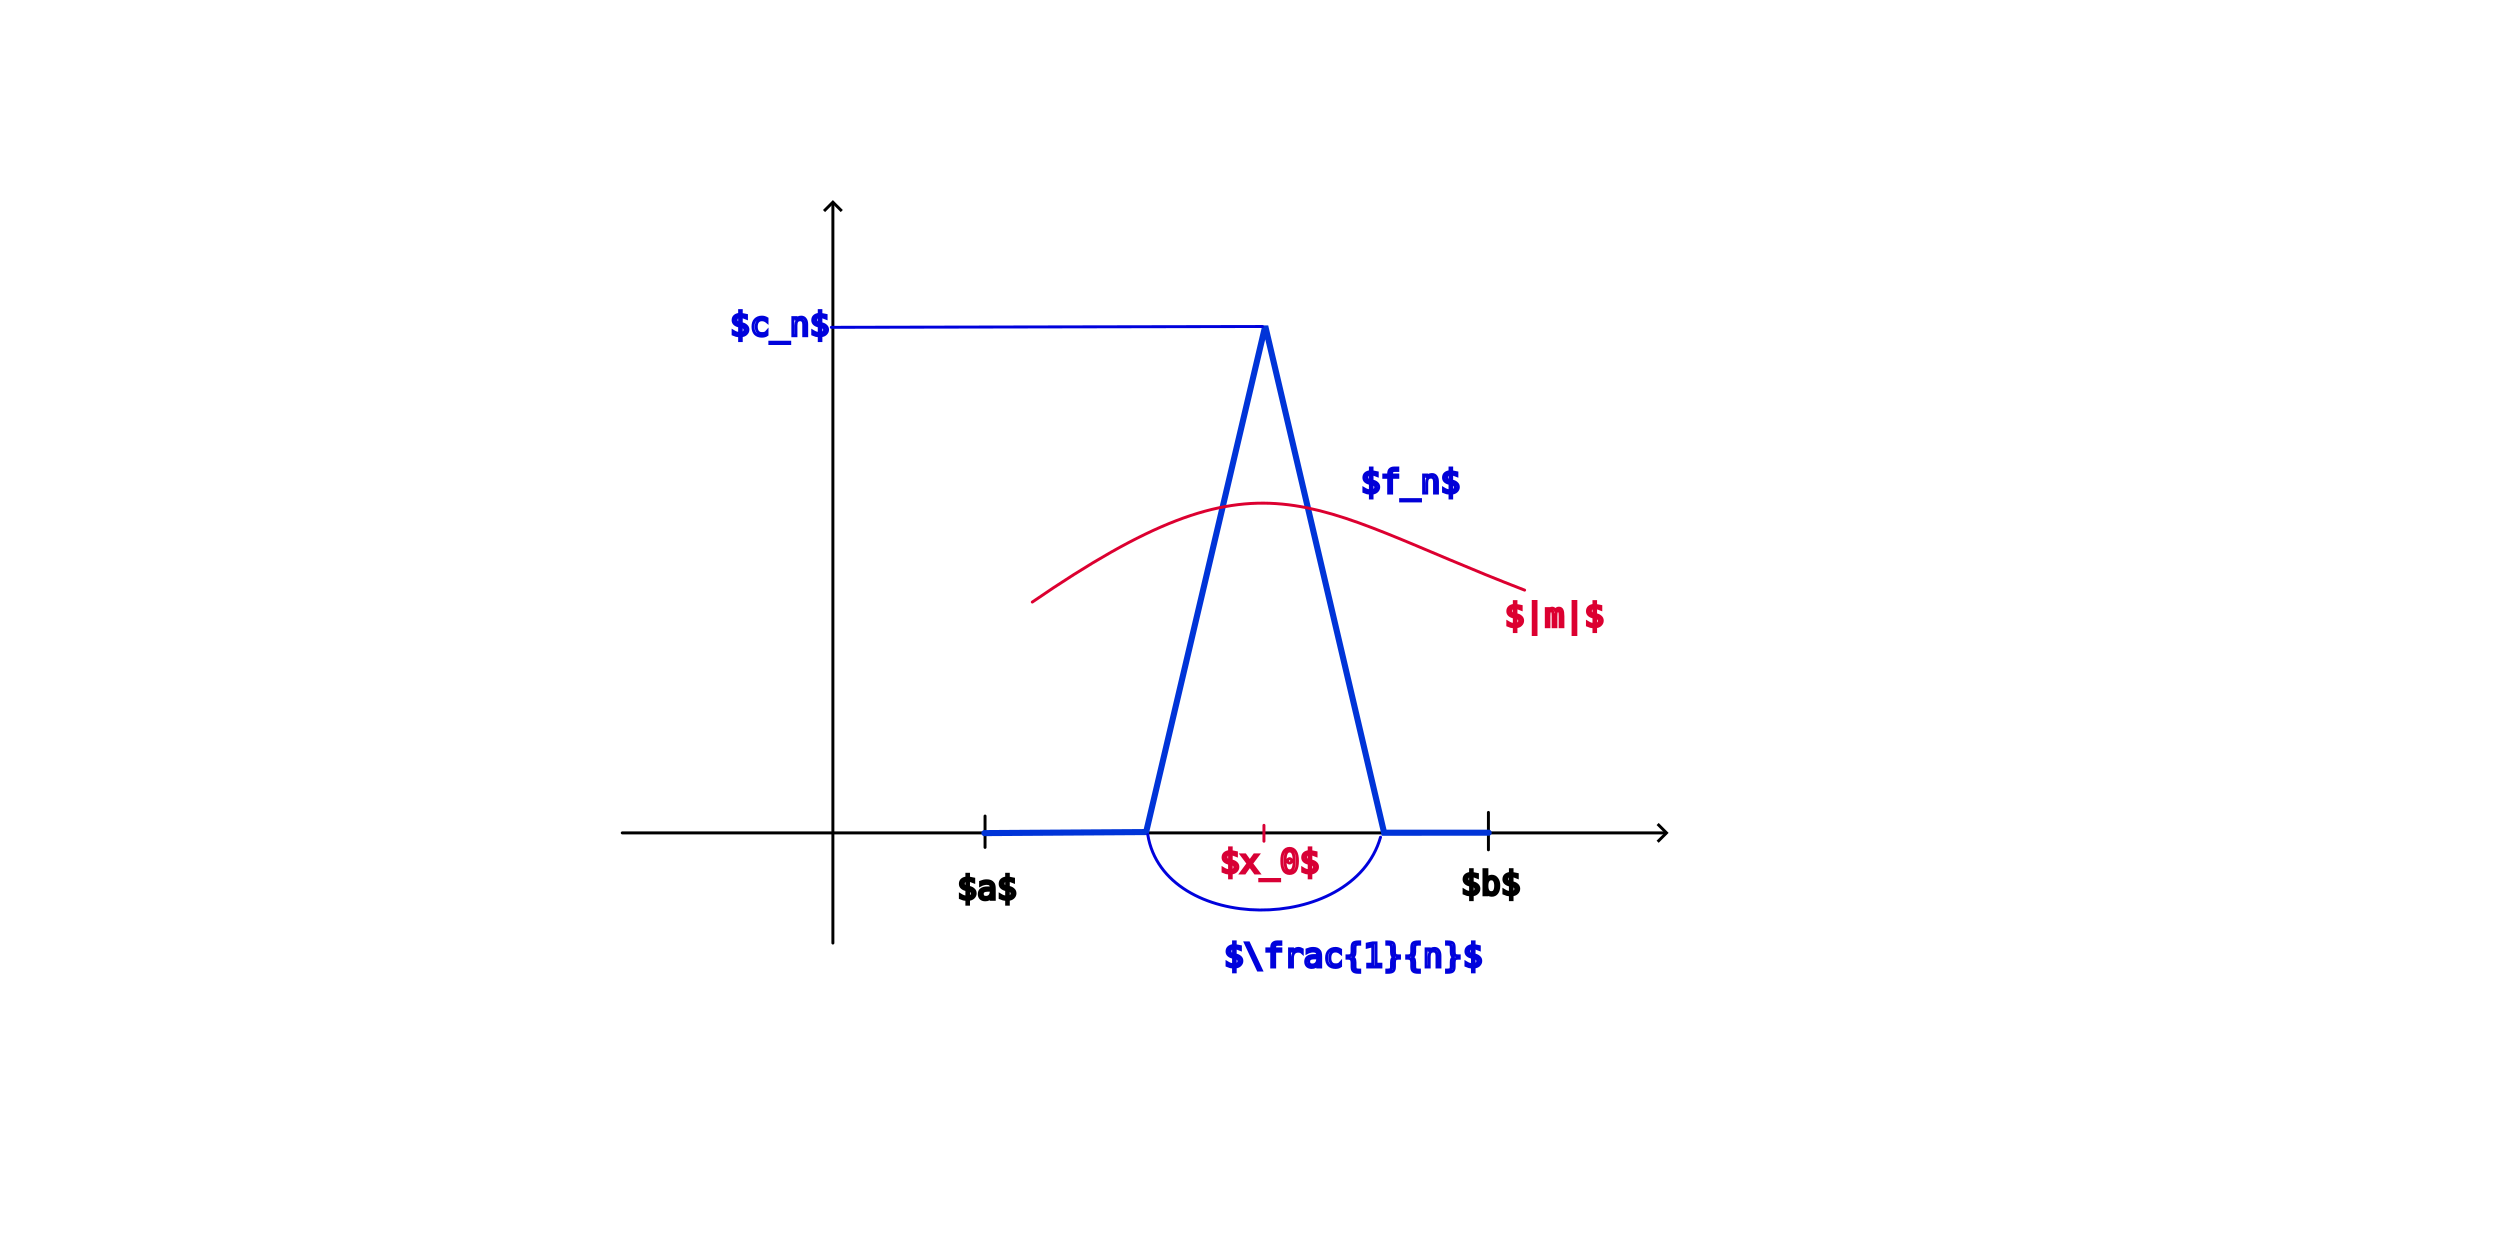
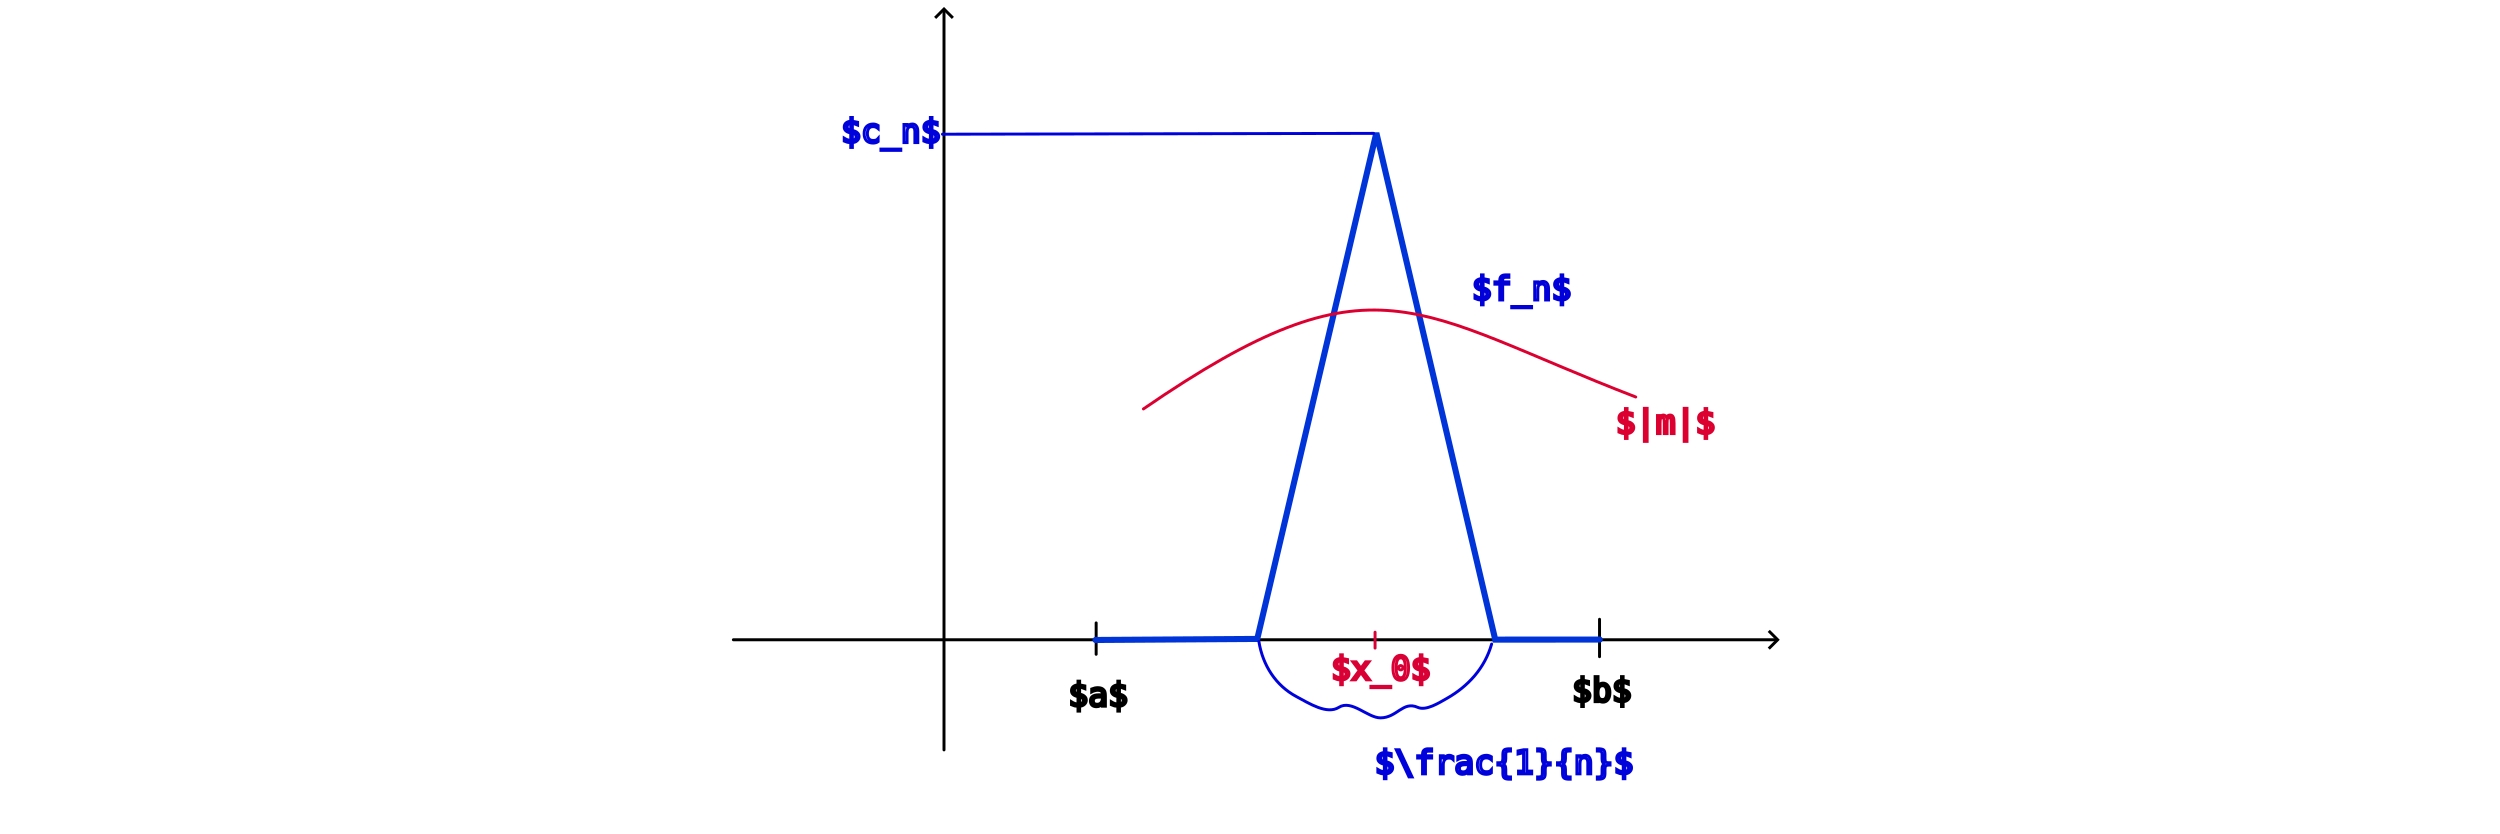
- <svg xmlns="http://www.w3.org/2000/svg" width="240mm" height="120mm" viewBox="0 0 240 120" version="1.1" id="svg8">
+ <svg xmlns="http://www.w3.org/2000/svg" width="240mm" height="80mm" viewBox="0 0 240 80" version="1.1" id="svg8">
  <defs id="defs2">
    <marker style="overflow:visible" id="marker4" refX="0" refY="0" orient="auto-start-reverse" markerWidth="1" markerHeight="1" viewBox="0 0 1 1" preserveAspectRatio="xMidYMid">
      <path style="fill:none;stroke:context-stroke;stroke-width:1;stroke-linecap:butt" d="M 3,-3 0,0 3,3" transform="rotate(180,0.125,0)" id="path4" />
    </marker>
    <marker style="overflow:visible" id="ArrowWide" refX="0" refY="0" orient="auto-start-reverse" markerWidth="1" markerHeight="1" viewBox="0 0 1 1" preserveAspectRatio="xMidYMid">
      <path style="fill:none;stroke:context-stroke;stroke-width:1;stroke-linecap:butt" d="M 3,-3 0,0 3,3" transform="rotate(180,0.125,0)" id="path3" />
    </marker>
  </defs>
  <g id="layer1" transform="translate(0,-177)">
-     <path style="fill:#000000;stroke:#000000;stroke-width:0.284;stroke-linecap:round;fill-opacity:1;stroke-opacity:1;marker-start:url(#ArrowWide)" d="M 79.957,196.479 V 267.532" id="path1" />
-     <path style="fill:#000000;stroke:#000000;stroke-width:0.284;stroke-linecap:round;fill-opacity:1;stroke-opacity:1;marker-end:url(#marker4)" d="M 59.736,256.957 H 159.914" id="path2" />
-     <path style="fill:#000000;fill-opacity:1;stroke:#000000;stroke-width:0.284;stroke-linecap:round;stroke-opacity:1" d="m 94.564,255.339 v 3.013" id="path5" />
-     <path style="fill:#000000;fill-opacity:1;stroke:#000000;stroke-width:0.284;stroke-linecap:round;stroke-opacity:1" d="m 142.888,254.992 v 3.592" id="path6" />
-     <text xml:space="preserve" style="font-size:3.175px;font-family:Monospace;-inkscape-font-specification:Monospace;text-align:start;writing-mode:lr-tb;direction:ltr;text-anchor:start;fill:#000000;fill-opacity:1;stroke:#000000;stroke-width:0.284;stroke-linecap:round;stroke-opacity:1" x="91.898" y="263.336" id="text6">
-       <tspan id="tspan6" style="stroke-width:0.284" x="91.898" y="263.336">$a$</tspan>
+     <path style="fill:#000000;fill-opacity:1;stroke:#000000;stroke-width:0.284;stroke-linecap:round;stroke-opacity:1;marker-start:url(#ArrowWide)" d="m 90.624,177.939 v 71.052" id="path1" />
+     <path style="fill:#000000;fill-opacity:1;stroke:#000000;stroke-width:0.284;stroke-linecap:round;stroke-opacity:1;marker-end:url(#marker4)" d="M 70.403,238.417 H 170.582" id="path2" />
+     <path style="fill:#000000;fill-opacity:1;stroke:#000000;stroke-width:0.284;stroke-linecap:round;stroke-opacity:1" d="m 105.231,236.799 v 3.013" id="path5" />
+     <path style="fill:#000000;fill-opacity:1;stroke:#000000;stroke-width:0.284;stroke-linecap:round;stroke-opacity:1" d="m 153.555,236.451 v 3.592" id="path6" />
+     <text xml:space="preserve" style="font-size:3.175px;font-family:Monospace;-inkscape-font-specification:Monospace;text-align:start;writing-mode:lr-tb;direction:ltr;text-anchor:start;fill:#000000;fill-opacity:1;stroke:#000000;stroke-width:0.284;stroke-linecap:round;stroke-opacity:1" x="102.565" y="244.795" id="text6">
+       <tspan id="tspan6" style="stroke-width:0.284" x="102.565" y="244.795">$a$</tspan>
    </text>
-     <text xml:space="preserve" style="font-size:3.175px;font-family:Monospace;-inkscape-font-specification:Monospace;text-align:start;writing-mode:lr-tb;direction:ltr;text-anchor:start;fill:#000000;fill-opacity:1;stroke:#000000;stroke-width:0.284;stroke-linecap:round;stroke-opacity:1" x="140.255" y="262.9" id="text6-9">
-       <tspan id="tspan6-8" style="stroke-width:0.284" x="140.255" y="262.9">$b$</tspan>
+     <text xml:space="preserve" style="font-size:3.175px;font-family:Monospace;-inkscape-font-specification:Monospace;text-align:start;writing-mode:lr-tb;direction:ltr;text-anchor:start;fill:#000000;fill-opacity:1;stroke:#000000;stroke-width:0.284;stroke-linecap:round;stroke-opacity:1" x="150.923" y="244.359" id="text6-9">
+       <tspan id="tspan6-8" style="stroke-width:0.284" x="150.923" y="244.359">$b$</tspan>
    </text>
-     <path style="fill:none;fill-opacity:1;stroke:#0034d8;stroke-width:0.584;stroke-linecap:round;stroke-opacity:1;stroke-dasharray:none" d="m 94.504,256.978 15.525,-0.101 11.434,-48.575 11.412,48.641 10.036,-0.004" id="path7" />
-     <path style="fill:none;fill-opacity:1;stroke:#d80035;stroke-width:0.284;stroke-linecap:round;stroke-opacity:1" d="m 121.339,256.231 v 1.526" id="path8" />
-     <text xml:space="preserve" style="font-size:3.175px;font-family:Monospace;-inkscape-font-specification:Monospace;text-align:start;writing-mode:lr-tb;direction:ltr;text-anchor:start;fill:none;fill-opacity:1;stroke:#d80035;stroke-width:0.284;stroke-linecap:round;stroke-opacity:1" x="117.118" y="260.808" id="text8">
-       <tspan id="tspan8" style="stroke-width:0.284" x="117.118" y="260.808">$x_0$</tspan>
+     <path style="fill:none;fill-opacity:1;stroke:#0034d8;stroke-width:0.584;stroke-linecap:round;stroke-dasharray:none;stroke-opacity:1" d="m 105.171,238.438 15.525,-0.101 11.434,-48.575 11.412,48.641 10.036,-0.004" id="path7" />
+     <path style="fill:none;fill-opacity:1;stroke:#d80035;stroke-width:0.284;stroke-linecap:round;stroke-opacity:1" d="m 132.006,237.691 v 1.526" id="path8" />
+     <text xml:space="preserve" style="font-size:3.175px;font-family:Monospace;-inkscape-font-specification:Monospace;text-align:start;writing-mode:lr-tb;direction:ltr;text-anchor:start;fill:none;fill-opacity:1;stroke:#d80035;stroke-width:0.284;stroke-linecap:round;stroke-opacity:1" x="127.785" y="242.268" id="text8">
+       <tspan id="tspan8" style="stroke-width:0.284" x="127.785" y="242.268">$x_0$</tspan>
    </text>
-     <text xml:space="preserve" style="font-size:3.175px;font-family:Monospace;-inkscape-font-specification:Monospace;text-align:start;writing-mode:lr-tb;direction:ltr;text-anchor:start;fill:none;fill-opacity:1;stroke:#0100d8;stroke-width:0.284;stroke-linecap:round;stroke-opacity:1" x="130.635" y="224.337" id="text9">
-       <tspan id="tspan9" style="stroke-width:0.284;stroke:#0100d8;stroke-opacity:1" x="130.635" y="224.337">$f_n$</tspan>
+     <text xml:space="preserve" style="font-size:3.175px;font-family:Monospace;-inkscape-font-specification:Monospace;text-align:start;writing-mode:lr-tb;direction:ltr;text-anchor:start;fill:none;fill-opacity:1;stroke:#0100d8;stroke-width:0.284;stroke-linecap:round;stroke-opacity:1" x="141.302" y="205.797" id="text9">
+       <tspan id="tspan9" style="stroke:#0100d8;stroke-width:0.284;stroke-opacity:1" x="141.302" y="205.797">$f_n$</tspan>
    </text>
-     <path style="fill:none;fill-opacity:1;stroke:#dc0030;stroke-width:0.284;stroke-linecap:round;stroke-opacity:1" d="M 99.102,234.797 C 121.425,219.459 125.019,225.442 146.363,233.652" id="path9" />
-     <text xml:space="preserve" style="font-size:3.175px;font-family:Monospace;-inkscape-font-specification:Monospace;text-align:start;writing-mode:lr-tb;direction:ltr;text-anchor:start;fill:none;fill-opacity:1;stroke:#dc0030;stroke-width:0.284;stroke-linecap:round;stroke-opacity:1" x="144.454" y="237.164" id="text10">
-       <tspan id="tspan10" style="stroke-width:0.284" x="144.454" y="237.164">$|m|$</tspan>
+     <path style="fill:none;fill-opacity:1;stroke:#dc0030;stroke-width:0.284;stroke-linecap:round;stroke-opacity:1" d="m 109.769,216.256 c 22.323,-15.338 25.917,-9.354 47.261,-1.145" id="path9" />
+     <text xml:space="preserve" style="font-size:3.175px;font-family:Monospace;-inkscape-font-specification:Monospace;text-align:start;writing-mode:lr-tb;direction:ltr;text-anchor:start;fill:none;fill-opacity:1;stroke:#dc0030;stroke-width:0.284;stroke-linecap:round;stroke-opacity:1" x="155.121" y="218.623" id="text10">
+       <tspan id="tspan10" style="stroke-width:0.284" x="155.121" y="218.623">$|m|$</tspan>
    </text>
-     <path style="fill:none;fill-opacity:1;stroke:#0002dc;stroke-width:0.284;stroke-linecap:round;stroke-opacity:1" d="m 121.197,208.344 -41.39,0.08" id="path10" />
-     <text xml:space="preserve" style="font-size:3.175px;font-family:Monospace;-inkscape-font-specification:Monospace;text-align:start;writing-mode:lr-tb;direction:ltr;text-anchor:start;fill:none;fill-opacity:1;stroke:#0002dc;stroke-width:0.284;stroke-linecap:round;stroke-opacity:1" x="70.082" y="209.228" id="text11">
-       <tspan id="tspan11" style="stroke-width:0.284" x="70.082" y="209.228">$c_n$</tspan>
+     <path style="fill:none;fill-opacity:1;stroke:#0002dc;stroke-width:0.284;stroke-linecap:round;stroke-opacity:1" d="m 131.865,189.804 -41.39,0.08" id="path10" />
+     <text xml:space="preserve" style="font-size:3.175px;font-family:Monospace;-inkscape-font-specification:Monospace;text-align:start;writing-mode:lr-tb;direction:ltr;text-anchor:start;fill:none;fill-opacity:1;stroke:#0002dc;stroke-width:0.284;stroke-linecap:round;stroke-opacity:1" x="80.749" y="190.688" id="text11">
+       <tspan id="tspan11" style="stroke-width:0.284" x="80.749" y="190.688">$c_n$</tspan>
    </text>
-     <text xml:space="preserve" style="font-size:3.175px;font-family:Monospace;-inkscape-font-specification:Monospace;text-align:start;writing-mode:lr-tb;direction:ltr;text-anchor:start;fill:none;fill-opacity:1;stroke:#0002dc;stroke-width:0.284;stroke-linecap:round;stroke-opacity:1" x="117.5" y="269.827" id="text12">
-       <tspan id="tspan12" style="stroke-width:0.284" x="117.5" y="269.827">$\frac{1}{n}$</tspan>
+     <text xml:space="preserve" style="font-size:3.175px;font-family:Monospace;-inkscape-font-specification:Monospace;text-align:start;writing-mode:lr-tb;direction:ltr;text-anchor:start;fill:none;fill-opacity:1;stroke:#0002dc;stroke-width:0.284;stroke-linecap:round;stroke-opacity:1" x="131.977" y="251.286" id="text12">
+       <tspan id="tspan12" style="stroke-width:0.284" x="131.977" y="251.286">$\frac{1}{n}$</tspan>
    </text>
-     <path style="fill:none;fill-opacity:1;stroke:#0002dc;stroke-width:0.284;stroke-linecap:round;stroke-opacity:1" d="m 110.187,257.129 c 1.549,9.54 19.65,9.665 22.343,0.241" id="path12" />
+     <path style="fill:none;fill-opacity:1;stroke:#0002dc;stroke-width:0.284;stroke-linecap:round;stroke-opacity:1" d="m 120.854,238.588 c 0.377,2.321 1.643,4.239 3.61,5.289 1.223,0.653 2.925,1.753 4.065,1.029 1.23,-0.782 2.766,1.011 3.994,1.009 1.604,-0.002 2.148,-1.648 3.583,-1.007 0.795,0.355 2.019,-0.425 2.762,-0.844 2.061,-1.165 3.665,-2.909 4.329,-5.235" id="path12" />
  </g>
</svg>
